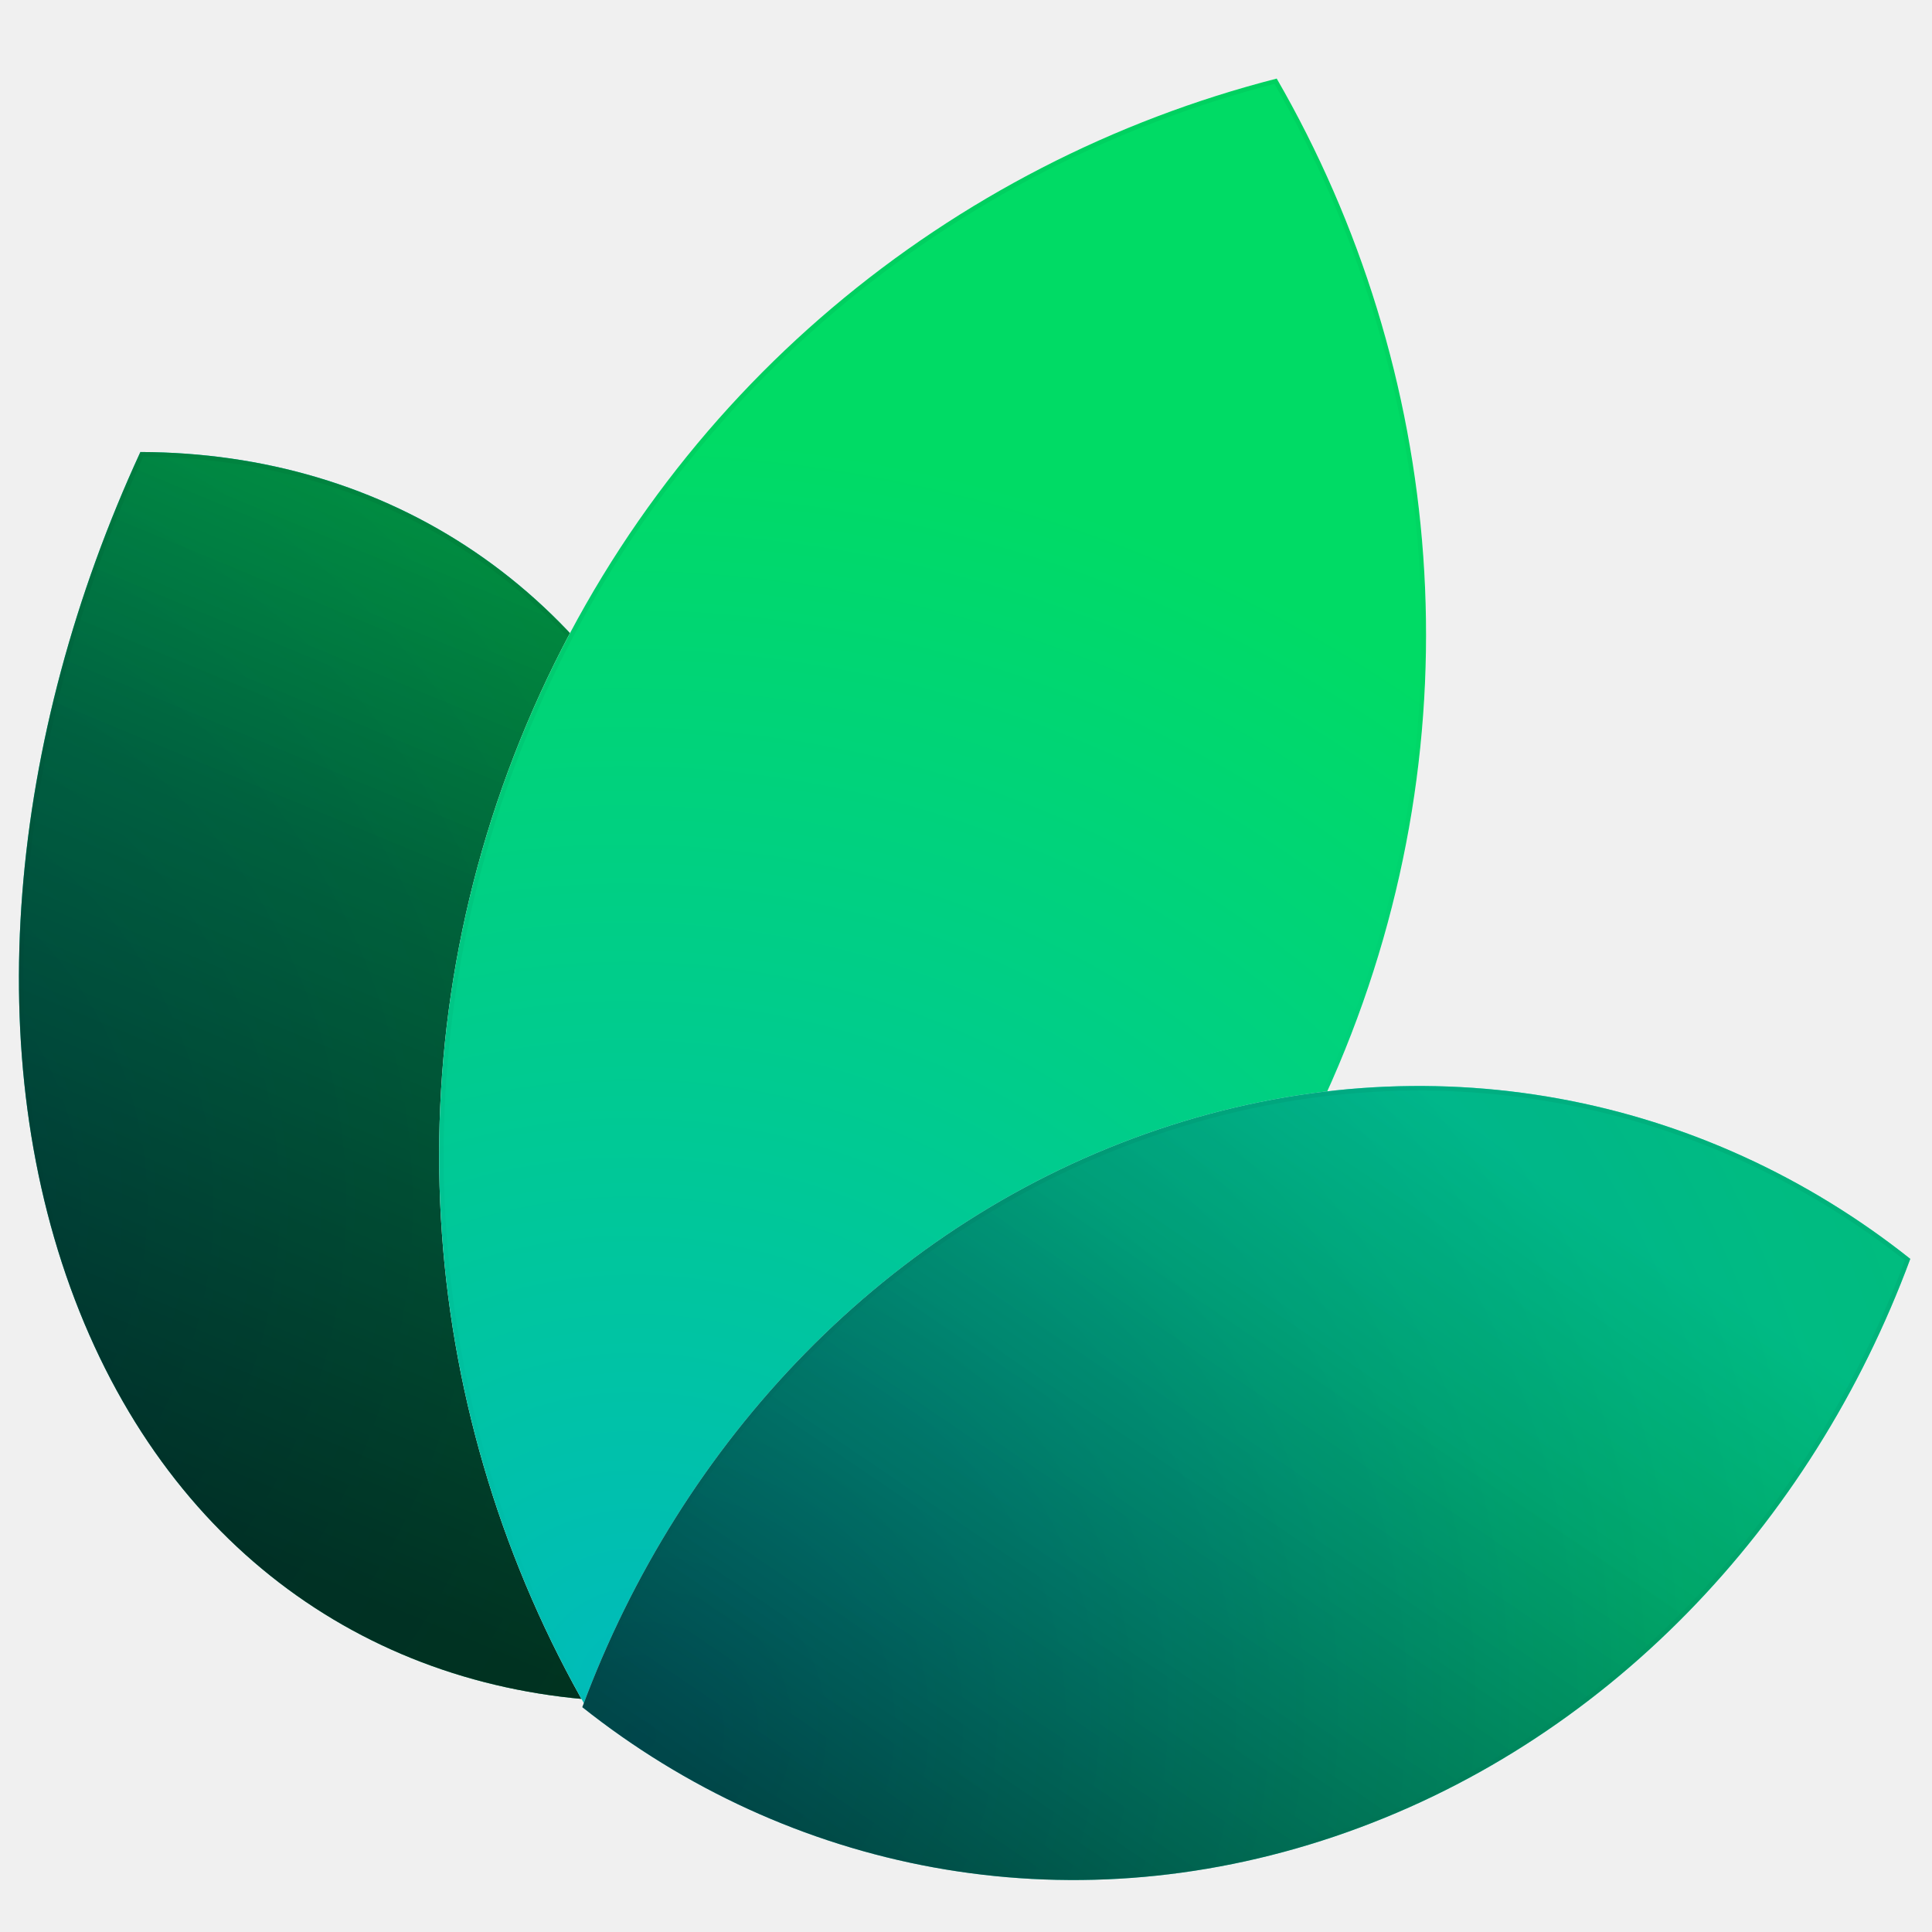
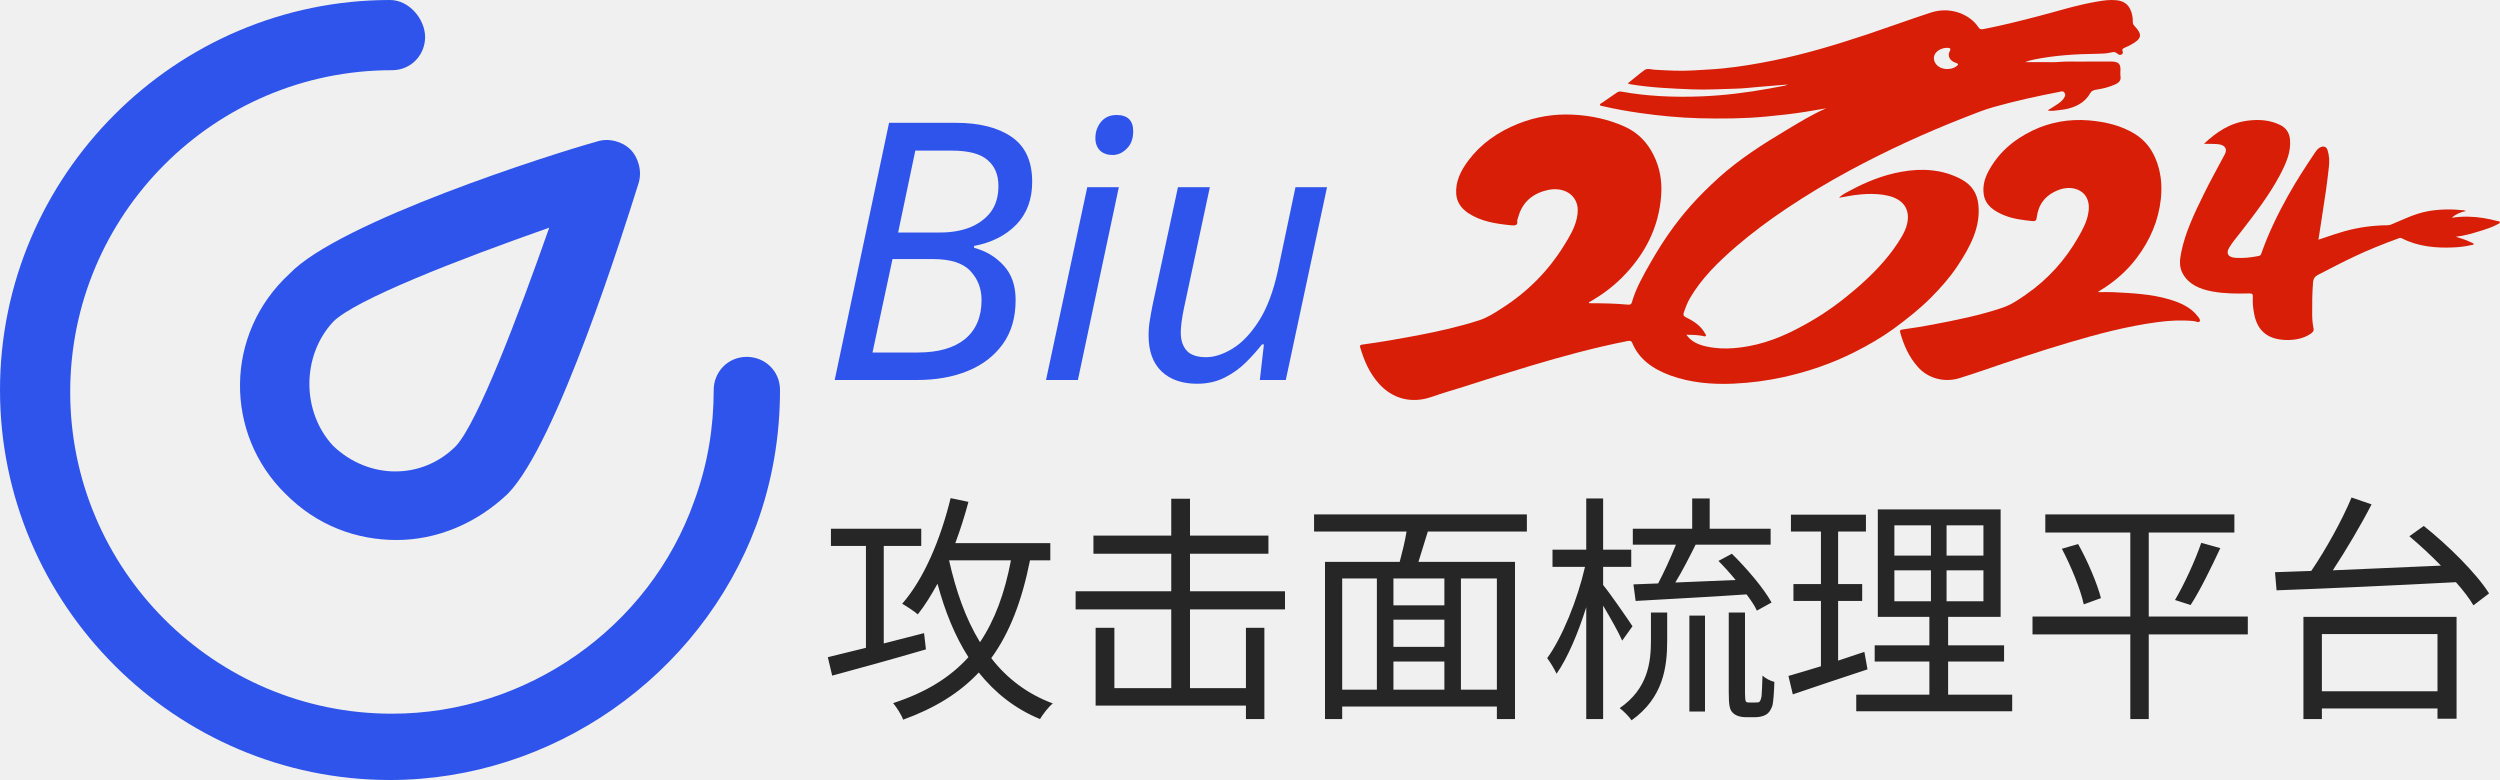
- <svg xmlns="http://www.w3.org/2000/svg" width="24" height="24" viewBox="0 0 24 24" fill="none">
-   <path d="M7.953 21.139C4.896 21.13 2.255 19.458 0.987 16.29C-0.28 13.121 0.109 9.163 1.744 5.615C4.801 5.624 7.442 7.296 8.71 10.465C9.977 13.633 9.588 17.591 7.953 21.139Z" fill="white" />
-   <path d="M7.953 21.139C4.896 21.13 2.255 19.458 0.987 16.29C-0.28 13.121 0.109 9.163 1.744 5.615C4.801 5.624 7.442 7.296 8.71 10.465C9.977 13.633 9.588 17.591 7.953 21.139Z" fill="url(#paint0_radial_101_2703)" />
-   <path d="M7.953 21.139C4.896 21.13 2.255 19.458 0.987 16.29C-0.28 13.121 0.109 9.163 1.744 5.615C4.801 5.624 7.442 7.296 8.71 10.465C9.977 13.633 9.588 17.591 7.953 21.139Z" fill="black" fill-opacity="0.5" style="mix-blend-mode:hard-light" />
-   <path d="M7.953 21.139C4.896 21.13 2.255 19.458 0.987 16.29C-0.28 13.121 0.109 9.163 1.744 5.615C4.801 5.624 7.442 7.296 8.71 10.465C9.977 13.633 9.588 17.591 7.953 21.139Z" fill="url(#paint1_linear_101_2703)" fill-opacity="0.5" style="mix-blend-mode:hard-light" />
-   <path d="M8.684 10.476C9.945 13.63 9.561 17.572 7.935 21.111C4.897 21.096 2.274 19.431 1.013 16.279C-0.248 13.124 0.136 9.182 1.762 5.643C4.8 5.659 7.423 7.324 8.684 10.476Z" stroke="url(#paint2_linear_101_2703)" stroke-opacity="0.05" stroke-width="0.056" />
-   <path d="M7.31 21.257C11.354 20.221 14.884 17.375 16.628 13.236C18.373 9.097 17.945 4.587 15.86 0.976C11.816 2.012 8.287 4.858 6.542 8.998C4.797 13.137 5.225 17.646 7.31 21.257Z" fill="white" />
-   <path d="M7.31 21.257C11.354 20.221 14.884 17.375 16.628 13.236C18.373 9.097 17.945 4.587 15.86 0.976C11.816 2.012 8.287 4.858 6.542 8.998C4.797 13.137 5.225 17.646 7.31 21.257Z" fill="url(#paint3_radial_101_2703)" />
-   <path d="M16.603 13.225C14.864 17.349 11.351 20.187 7.324 21.225C5.253 17.624 4.829 13.132 6.568 9.009C8.306 4.885 11.819 2.047 15.846 1.009C17.918 4.61 18.341 9.101 16.603 13.225Z" stroke="url(#paint4_linear_101_2703)" stroke-opacity="0.05" stroke-width="0.056" />
-   <path d="M7.234 21.207C9.789 23.237 13.21 23.951 16.577 22.814C19.944 21.677 22.506 18.945 23.73 15.638C21.175 13.608 17.754 12.894 14.387 14.031C11.02 15.168 8.458 17.901 7.234 21.207Z" fill="white" />
-   <path d="M7.234 21.207C9.789 23.237 13.21 23.951 16.577 22.814C19.944 21.677 22.506 18.945 23.73 15.638C21.175 13.608 17.754 12.894 14.387 14.031C11.02 15.168 8.458 17.901 7.234 21.207Z" fill="url(#paint5_radial_101_2703)" />
-   <path d="M7.234 21.207C9.789 23.237 13.21 23.951 16.577 22.814C19.944 21.677 22.506 18.945 23.73 15.638C21.175 13.608 17.754 12.894 14.387 14.031C11.02 15.168 8.458 17.901 7.234 21.207Z" fill="black" fill-opacity="0.2" style="mix-blend-mode:hard-light" />
-   <path d="M7.234 21.207C9.789 23.237 13.21 23.951 16.577 22.814C19.944 21.677 22.506 18.945 23.73 15.638C21.175 13.608 17.754 12.894 14.387 14.031C11.02 15.168 8.458 17.901 7.234 21.207Z" fill="url(#paint6_linear_101_2703)" fill-opacity="0.5" style="mix-blend-mode:hard-light" />
-   <path d="M16.568 22.787C13.218 23.918 9.814 23.212 7.267 21.198C8.492 17.907 11.044 15.189 14.396 14.058C17.747 12.927 21.15 13.633 23.697 15.648C22.472 18.938 19.92 21.656 16.568 22.787Z" stroke="url(#paint7_linear_101_2703)" stroke-opacity="0.05" stroke-width="0.056" />
-   <defs>
-     <radialGradient id="paint0_radial_101_2703" cx="0" cy="0" r="1" gradientUnits="userSpaceOnUse" gradientTransform="translate(-3.00503 15.023) rotate(-10.029) scale(17.9572 17.784)">
-       <stop stop-color="#00B0BB" />
-       <stop offset="1" stop-color="#00DB65" />
-     </radialGradient>
-     <linearGradient id="paint1_linear_101_2703" x1="7.39" y1="4.813" x2="1.63" y2="18.689" gradientUnits="userSpaceOnUse">
-       <stop stop-color="#18E299" />
-       <stop offset="1" />
-     </linearGradient>
-     <linearGradient id="paint2_linear_101_2703" x1="7.948" y1="8.016" x2="1.761" y2="18.746" gradientUnits="userSpaceOnUse">
-       <stop />
-       <stop offset="1" stop-opacity="0" />
-     </linearGradient>
-     <radialGradient id="paint3_radial_101_2703" cx="0" cy="0" r="1" gradientUnits="userSpaceOnUse" gradientTransform="translate(8.11404 20.8822) rotate(-75.7542) scale(21.6246 23.7772)">
-       <stop stop-color="#00BBBB" />
-       <stop offset="0.713" stop-color="#00DB65" />
-     </radialGradient>
-     <linearGradient id="paint4_linear_101_2703" x1="7.602" y1="5.871" x2="15.556" y2="16.372" gradientUnits="userSpaceOnUse">
-       <stop />
-       <stop offset="1" stop-opacity="0" />
-     </linearGradient>
-     <radialGradient id="paint5_radial_101_2703" cx="0" cy="0" r="1" gradientUnits="userSpaceOnUse" gradientTransform="translate(7.84537 21.5181) rotate(-20.3525) scale(18.5603 17.32)">
-       <stop stop-color="#00B0BB" />
-       <stop offset="1" stop-color="#00DB65" />
-     </radialGradient>
-     <linearGradient id="paint6_linear_101_2703" x1="16.808" y1="13.007" x2="10.041" y2="22.994" gradientUnits="userSpaceOnUse">
-       <stop stop-color="#00B1BC" />
-       <stop offset="1" />
-     </linearGradient>
-     <linearGradient id="paint7_linear_101_2703" x1="16.808" y1="13.007" x2="14.169" y2="23.841" gradientUnits="userSpaceOnUse">
-       <stop />
-       <stop offset="1" stop-opacity="0" />
-     </linearGradient>
-   </defs>
+ <svg xmlns="http://www.w3.org/2000/svg" width="125px" height="39px" viewBox="0 0 125 39" version="1.1">
+   <g id="页面-1" stroke="none" stroke-width="1" fill="none" fill-rule="evenodd">
+     <g id="Group-4" fill-rule="nonzero">
+       <g id="logo.8312a21f">
+         <g id="Group" transform="translate(41, 0)">
+           <g id="Biu" fill="#2F54EB" font-family="Futura-MediumItalic, Futura" font-size="18" font-style="italic" font-weight="400">
+             <text>
+               <tspan x="0" y="19">Biu</tspan>
+             </text>
+           </g>
+           <g id="攻击面梳理平台" transform="translate(0, 23)" fill="#262626" font-family="FZLTXHK--GBK1-0, Lantinghei SC" font-size="12" font-weight="300">
+             <g id="编组">
+               <text id="攻击面梳理平台">
+                 <tspan x="0" y="12">攻击面梳理平台</tspan>
+               </text>
+             </g>
+           </g>
+         </g>
+         <g id="find" fill="#2F54EB">
+           <path d="M37.343,17.843 C36.367,17.843 35.685,18.622 35.685,19.5 C35.685,21.352 35.392,23.205 34.71,25.058 C32.468,31.395 26.325,35.685 19.598,35.685 C10.725,35.685 3.51,28.47 3.51,19.598 C3.51,10.725 10.725,3.51 19.598,3.51 C20.573,3.51 21.255,2.73 21.255,1.853 C21.255,0.975 20.475,0 19.5,0 C8.775,0 0,8.775 0,19.5 C0,30.225 8.775,39 19.5,39 C27.593,39 35.002,33.833 37.83,26.227 C38.61,24.082 39,21.84 39,19.5 C39,18.525 38.22,17.843 37.343,17.843 Z" id="Shape" />
+           <path d="M14.28,24.698 C15.866,26.299 17.848,27 19.83,27 C21.813,27 23.795,26.199 25.381,24.698 C27.859,22.195 31.228,11.383 31.922,9.181 C32.12,8.58 31.922,7.879 31.526,7.479 C31.129,7.079 30.436,6.878 29.841,7.079 C27.66,7.679 16.956,11.083 14.478,13.686 C11.208,16.689 11.208,21.694 14.28,24.698 Z M16.659,16.088 C17.749,14.987 22.903,12.985 27.462,11.383 C25.876,15.888 23.894,21.094 22.804,22.295 C21.119,23.997 18.443,23.997 16.659,22.295 C15.073,20.593 15.073,17.79 16.659,16.088 Z" id="Shape" />
+         </g>
+       </g>
+       <g id="2024(1)" transform="translate(68, 0)" fill="#D81E06">
+         <path d="M38.724,1.296 C38.663,1.232 38.635,1.168 38.639,1.091 C38.647,0.883 38.607,0.675 38.519,0.48 C38.403,0.224 38.199,0.054 37.835,0.013 C37.502,-0.023 37.186,0.022 36.87,0.077 C35.856,0.243 34.895,0.557 33.914,0.81 C33.017,1.043 32.116,1.271 31.195,1.45 C31.055,1.476 30.991,1.472 30.911,1.351 C30.543,0.778 29.582,0.288 28.537,0.63 C27.471,0.979 26.422,1.363 25.361,1.719 C23.844,2.221 22.31,2.692 20.712,3.015 C19.863,3.188 19.006,3.335 18.133,3.422 C17.645,3.47 17.152,3.489 16.664,3.521 C16.023,3.563 15.39,3.521 14.754,3.489 C14.578,3.48 14.369,3.396 14.217,3.508 C13.933,3.716 13.673,3.944 13.388,4.171 C13.44,4.187 13.48,4.206 13.52,4.213 C14.546,4.385 15.587,4.427 16.628,4.469 C17.341,4.498 18.053,4.45 18.766,4.434 C19.151,4.427 19.531,4.379 19.915,4.347 C20.324,4.315 20.732,4.28 21.145,4.245 L21.149,4.245 C21.241,4.238 21.329,4.235 21.421,4.222 C21.365,4.232 21.313,4.245 21.265,4.277 C20.992,4.328 20.724,4.379 20.452,4.43 C19.343,4.629 18.222,4.773 17.084,4.818 C16.376,4.846 15.659,4.846 14.946,4.802 C14.321,4.763 13.705,4.696 13.096,4.584 C12.996,4.565 12.92,4.574 12.84,4.632 C12.595,4.805 12.343,4.968 12.099,5.141 C12.055,5.17 11.979,5.195 11.999,5.25 C12.015,5.298 12.095,5.298 12.151,5.311 C12.752,5.452 13.36,5.557 13.977,5.647 C14.97,5.788 15.975,5.887 16.984,5.913 C18.089,5.938 19.195,5.935 20.296,5.829 C20.976,5.765 21.653,5.692 22.322,5.583 C22.65,5.528 22.979,5.471 23.307,5.416 C22.598,5.724 21.97,6.117 21.329,6.498 C20.124,7.215 18.962,7.965 17.961,8.864 C17.453,9.322 16.972,9.796 16.528,10.295 C15.751,11.172 15.11,12.113 14.554,13.087 C14.173,13.749 13.793,14.412 13.589,15.129 C13.56,15.231 13.48,15.241 13.384,15.231 C12.748,15.171 12.111,15.164 11.47,15.161 C11.462,15.161 11.45,15.148 11.442,15.142 C11.446,15.1 11.49,15.091 11.522,15.075 C12.103,14.738 12.619,14.354 13.072,13.906 C14.289,12.699 14.946,11.32 15.058,9.776 C15.11,9.075 15.002,8.387 14.666,7.728 C14.369,7.142 13.929,6.646 13.236,6.332 C12.439,5.97 11.562,5.778 10.649,5.733 C9.696,5.685 8.779,5.842 7.922,6.181 C6.873,6.598 6.032,7.209 5.428,8.013 C5.035,8.531 4.767,9.082 4.811,9.703 C4.839,10.09 5.043,10.41 5.416,10.657 C6.036,11.07 6.789,11.191 7.566,11.265 C7.754,11.284 7.894,11.265 7.862,11.067 C7.854,11.012 7.882,10.951 7.898,10.894 C8.079,10.225 8.503,9.709 9.36,9.508 C10.009,9.354 10.597,9.584 10.81,10.103 C10.918,10.366 10.898,10.638 10.842,10.907 C10.737,11.406 10.461,11.861 10.181,12.306 C9.428,13.519 8.415,14.569 7.086,15.417 C6.733,15.644 6.373,15.881 5.956,16.016 C4.951,16.339 3.906,16.573 2.849,16.775 C1.952,16.944 1.051,17.104 0.138,17.226 C0.054,17.239 -0.022,17.252 0.006,17.357 C0.202,18.02 0.466,18.66 0.975,19.214 C1.576,19.87 2.501,20.229 3.602,19.838 C4.122,19.652 4.667,19.502 5.2,19.332 C6.313,18.974 7.422,18.622 8.547,18.286 C10.133,17.812 11.731,17.376 13.372,17.053 C13.52,17.024 13.569,17.047 13.617,17.155 C13.937,17.937 14.626,18.452 15.535,18.779 C16.536,19.137 17.597,19.233 18.69,19.182 C19.543,19.143 20.38,19.031 21.201,18.849 C22.438,18.574 23.607,18.167 24.7,17.62 C25.393,17.271 26.058,16.89 26.667,16.448 C27.327,15.968 27.96,15.465 28.521,14.908 C29.029,14.399 29.498,13.868 29.878,13.295 C30.519,12.328 31.047,11.332 30.915,10.199 C30.855,9.687 30.607,9.251 30.058,8.96 C29.133,8.47 28.116,8.397 27.055,8.592 C26.142,8.758 25.317,9.091 24.544,9.508 C24.344,9.616 24.124,9.709 23.952,9.889 C24.008,9.879 24.032,9.873 24.056,9.869 C24.737,9.738 25.425,9.639 26.126,9.735 C26.895,9.837 27.411,10.199 27.395,10.894 C27.383,11.345 27.155,11.745 26.903,12.129 C26.35,12.978 25.621,13.733 24.805,14.434 C24.1,15.039 23.347,15.603 22.502,16.086 C21.561,16.627 20.576,17.101 19.431,17.309 C18.718,17.44 17.993,17.479 17.28,17.316 C16.884,17.223 16.54,17.063 16.319,16.736 C16.616,16.739 16.876,16.746 17.132,16.797 C17.18,16.807 17.244,16.839 17.28,16.803 C17.329,16.762 17.276,16.714 17.252,16.672 C17.06,16.314 16.716,16.067 16.307,15.872 C16.187,15.814 16.151,15.75 16.183,15.651 C16.267,15.398 16.36,15.148 16.496,14.911 C17.072,13.919 17.925,13.08 18.85,12.289 C19.623,11.627 20.452,11.012 21.321,10.43 C22.338,9.748 23.395,9.114 24.492,8.522 C26.35,7.52 28.288,6.63 30.306,5.845 C30.755,5.669 31.203,5.487 31.672,5.355 C32.753,5.051 33.854,4.808 34.968,4.594 C35.044,4.578 35.136,4.533 35.204,4.613 C35.268,4.683 35.276,4.754 35.236,4.837 C35.168,4.981 35.044,5.09 34.903,5.189 C34.739,5.301 34.567,5.403 34.383,5.519 C34.595,5.573 34.779,5.522 34.955,5.506 C35.648,5.442 36.201,5.195 36.501,4.674 C36.573,4.549 36.669,4.504 36.822,4.482 C37.142,4.437 37.454,4.353 37.742,4.229 C37.943,4.142 38.055,4.027 38.027,3.832 C38.007,3.71 38.023,3.588 38.023,3.464 C38.023,3.175 37.903,3.079 37.546,3.076 C37.034,3.076 36.517,3.073 36.005,3.079 C35.664,3.083 35.328,3.067 34.988,3.095 C34.703,3.121 34.415,3.105 34.127,3.105 L33.266,3.105 C33.41,3.044 33.554,3.009 33.698,2.977 C34.735,2.766 35.792,2.702 36.858,2.689 C37.09,2.686 37.326,2.679 37.546,2.625 C37.674,2.593 37.775,2.59 37.867,2.679 C37.911,2.721 37.979,2.766 38.059,2.734 C38.143,2.698 38.159,2.625 38.131,2.567 C38.083,2.455 38.163,2.413 38.263,2.372 C38.339,2.34 38.415,2.308 38.487,2.269 C39.1,1.943 39.144,1.744 38.724,1.296 L38.724,1.296 Z M29.822,3.313 C29.626,3.467 29.269,3.496 29.021,3.38 C28.769,3.259 28.637,2.999 28.717,2.772 C28.793,2.554 29.065,2.391 29.361,2.391 C29.51,2.391 29.554,2.442 29.494,2.548 C29.361,2.782 29.478,3.041 29.786,3.14 C29.95,3.191 29.922,3.236 29.822,3.313 L29.822,3.313 Z" id="Shape" />
+         <path d="M36.887,14.608 C37.179,14.608 37.416,14.598 37.649,14.608 C38.598,14.658 39.55,14.698 40.459,14.967 C41.024,15.133 41.542,15.368 41.882,15.81 C41.945,15.889 42.032,15.989 41.988,16.062 C41.929,16.158 41.799,16.065 41.704,16.055 C41.083,15.996 40.471,16.025 39.862,16.108 C38.341,16.314 36.875,16.702 35.429,17.131 C33.963,17.565 32.516,18.053 31.074,18.548 C30.702,18.674 30.331,18.797 29.952,18.913 C29.209,19.138 28.403,18.916 27.909,18.365 C27.438,17.844 27.185,17.247 27.008,16.616 C26.972,16.493 27.067,16.483 27.154,16.47 C27.652,16.404 28.146,16.321 28.64,16.228 C29.825,16.002 31.007,15.767 32.133,15.382 C32.576,15.232 32.943,14.973 33.307,14.721 C34.429,13.941 35.271,12.979 35.903,11.88 C36.128,11.489 36.345,11.09 36.416,10.652 C36.46,10.403 36.456,10.158 36.349,9.919 C36.14,9.454 35.527,9.272 34.939,9.494 C34.231,9.763 33.911,10.257 33.836,10.878 C33.82,11.014 33.777,11.071 33.615,11.054 C33.145,11.004 32.674,10.948 32.244,10.778 C31.702,10.566 31.268,10.261 31.188,9.726 C31.129,9.331 31.22,8.946 31.414,8.581 C31.884,7.689 32.627,7.008 33.635,6.524 C34.508,6.106 35.452,5.94 36.44,6.019 C37.27,6.089 38.068,6.275 38.752,6.703 C39.242,7.008 39.558,7.423 39.764,7.901 C40.048,8.562 40.115,9.235 40.044,9.935 C39.929,11.014 39.515,12 38.827,12.909 C38.349,13.536 37.748,14.074 37.029,14.512 C36.989,14.532 36.962,14.555 36.887,14.608 L36.887,14.608 Z" id="Path" />
+         <path d="M42.197,7.191 C42.818,6.611 43.482,6.146 44.393,6.031 C44.948,5.962 45.495,5.998 45.999,6.244 C46.327,6.405 46.468,6.657 46.499,6.962 C46.562,7.604 46.296,8.184 45.995,8.755 C45.464,9.761 44.752,10.679 44.041,11.6 C43.838,11.866 43.611,12.118 43.447,12.406 C43.291,12.679 43.416,12.869 43.779,12.892 C44.17,12.918 44.557,12.875 44.94,12.797 C45.014,12.78 45.042,12.747 45.061,12.688 C45.417,11.675 45.886,10.705 46.421,9.751 C46.827,9.024 47.285,8.322 47.754,7.624 C47.812,7.539 47.871,7.453 47.968,7.391 C48.148,7.28 48.316,7.316 48.375,7.496 C48.465,7.771 48.476,8.057 48.445,8.339 C48.402,8.729 48.355,9.115 48.301,9.505 C48.222,10.056 48.133,10.604 48.051,11.154 C48.008,11.423 47.968,11.689 47.922,11.984 C48.215,11.885 48.484,11.797 48.754,11.705 C49.422,11.482 50.106,11.335 50.825,11.285 C51.013,11.272 51.2,11.259 51.388,11.262 C51.462,11.262 51.521,11.243 51.591,11.213 C52.177,10.967 52.744,10.682 53.396,10.561 C53.986,10.453 54.58,10.453 55.178,10.512 C55.21,10.515 55.237,10.531 55.299,10.551 C55.006,10.613 54.776,10.715 54.588,10.889 C54.858,10.846 55.124,10.83 55.397,10.833 C55.909,10.84 56.401,10.928 56.886,11.056 C56.929,11.066 56.992,11.066 56.999,11.108 C57.007,11.158 56.945,11.177 56.906,11.2 C56.616,11.364 56.292,11.462 55.972,11.561 C55.589,11.679 55.202,11.793 54.788,11.836 C55.014,11.918 55.249,11.97 55.46,12.075 C55.51,12.102 55.565,12.121 55.616,12.144 C55.647,12.161 55.694,12.17 55.682,12.213 C55.675,12.246 55.632,12.239 55.6,12.246 C55.303,12.315 55.002,12.357 54.702,12.37 C53.787,12.413 52.896,12.328 52.091,11.915 C52.009,11.872 51.95,11.908 51.892,11.931 C51.165,12.197 50.446,12.482 49.754,12.81 C49.125,13.105 48.512,13.426 47.898,13.744 C47.714,13.839 47.668,13.96 47.652,14.118 C47.609,14.658 47.605,15.196 47.609,15.737 C47.609,15.973 47.632,16.202 47.679,16.435 C47.703,16.556 47.617,16.632 47.519,16.697 C47.214,16.9 46.847,16.986 46.468,16.999 C45.475,17.025 44.901,16.612 44.721,15.756 C44.655,15.448 44.623,15.14 44.643,14.829 C44.651,14.704 44.6,14.668 44.455,14.671 C43.838,14.688 43.221,14.685 42.615,14.573 C41.974,14.455 41.431,14.213 41.138,13.682 C40.946,13.337 40.989,12.98 41.06,12.623 C41.267,11.594 41.736,10.636 42.205,9.679 C42.529,9.014 42.9,8.365 43.244,7.706 C43.392,7.427 43.224,7.221 42.838,7.204 C42.627,7.188 42.431,7.195 42.197,7.191 L42.197,7.191 Z" id="Path" />
+         <path d="M20.784,4.01 C20.922,3.938 21.071,3.948 21.216,3.948 C21.11,3.986 21.004,4.019 20.898,4.053 C20.871,4.005 20.824,4.019 20.784,4.01 Z" id="Path" />
+       </g>
+     </g>
+   </g>
</svg>
